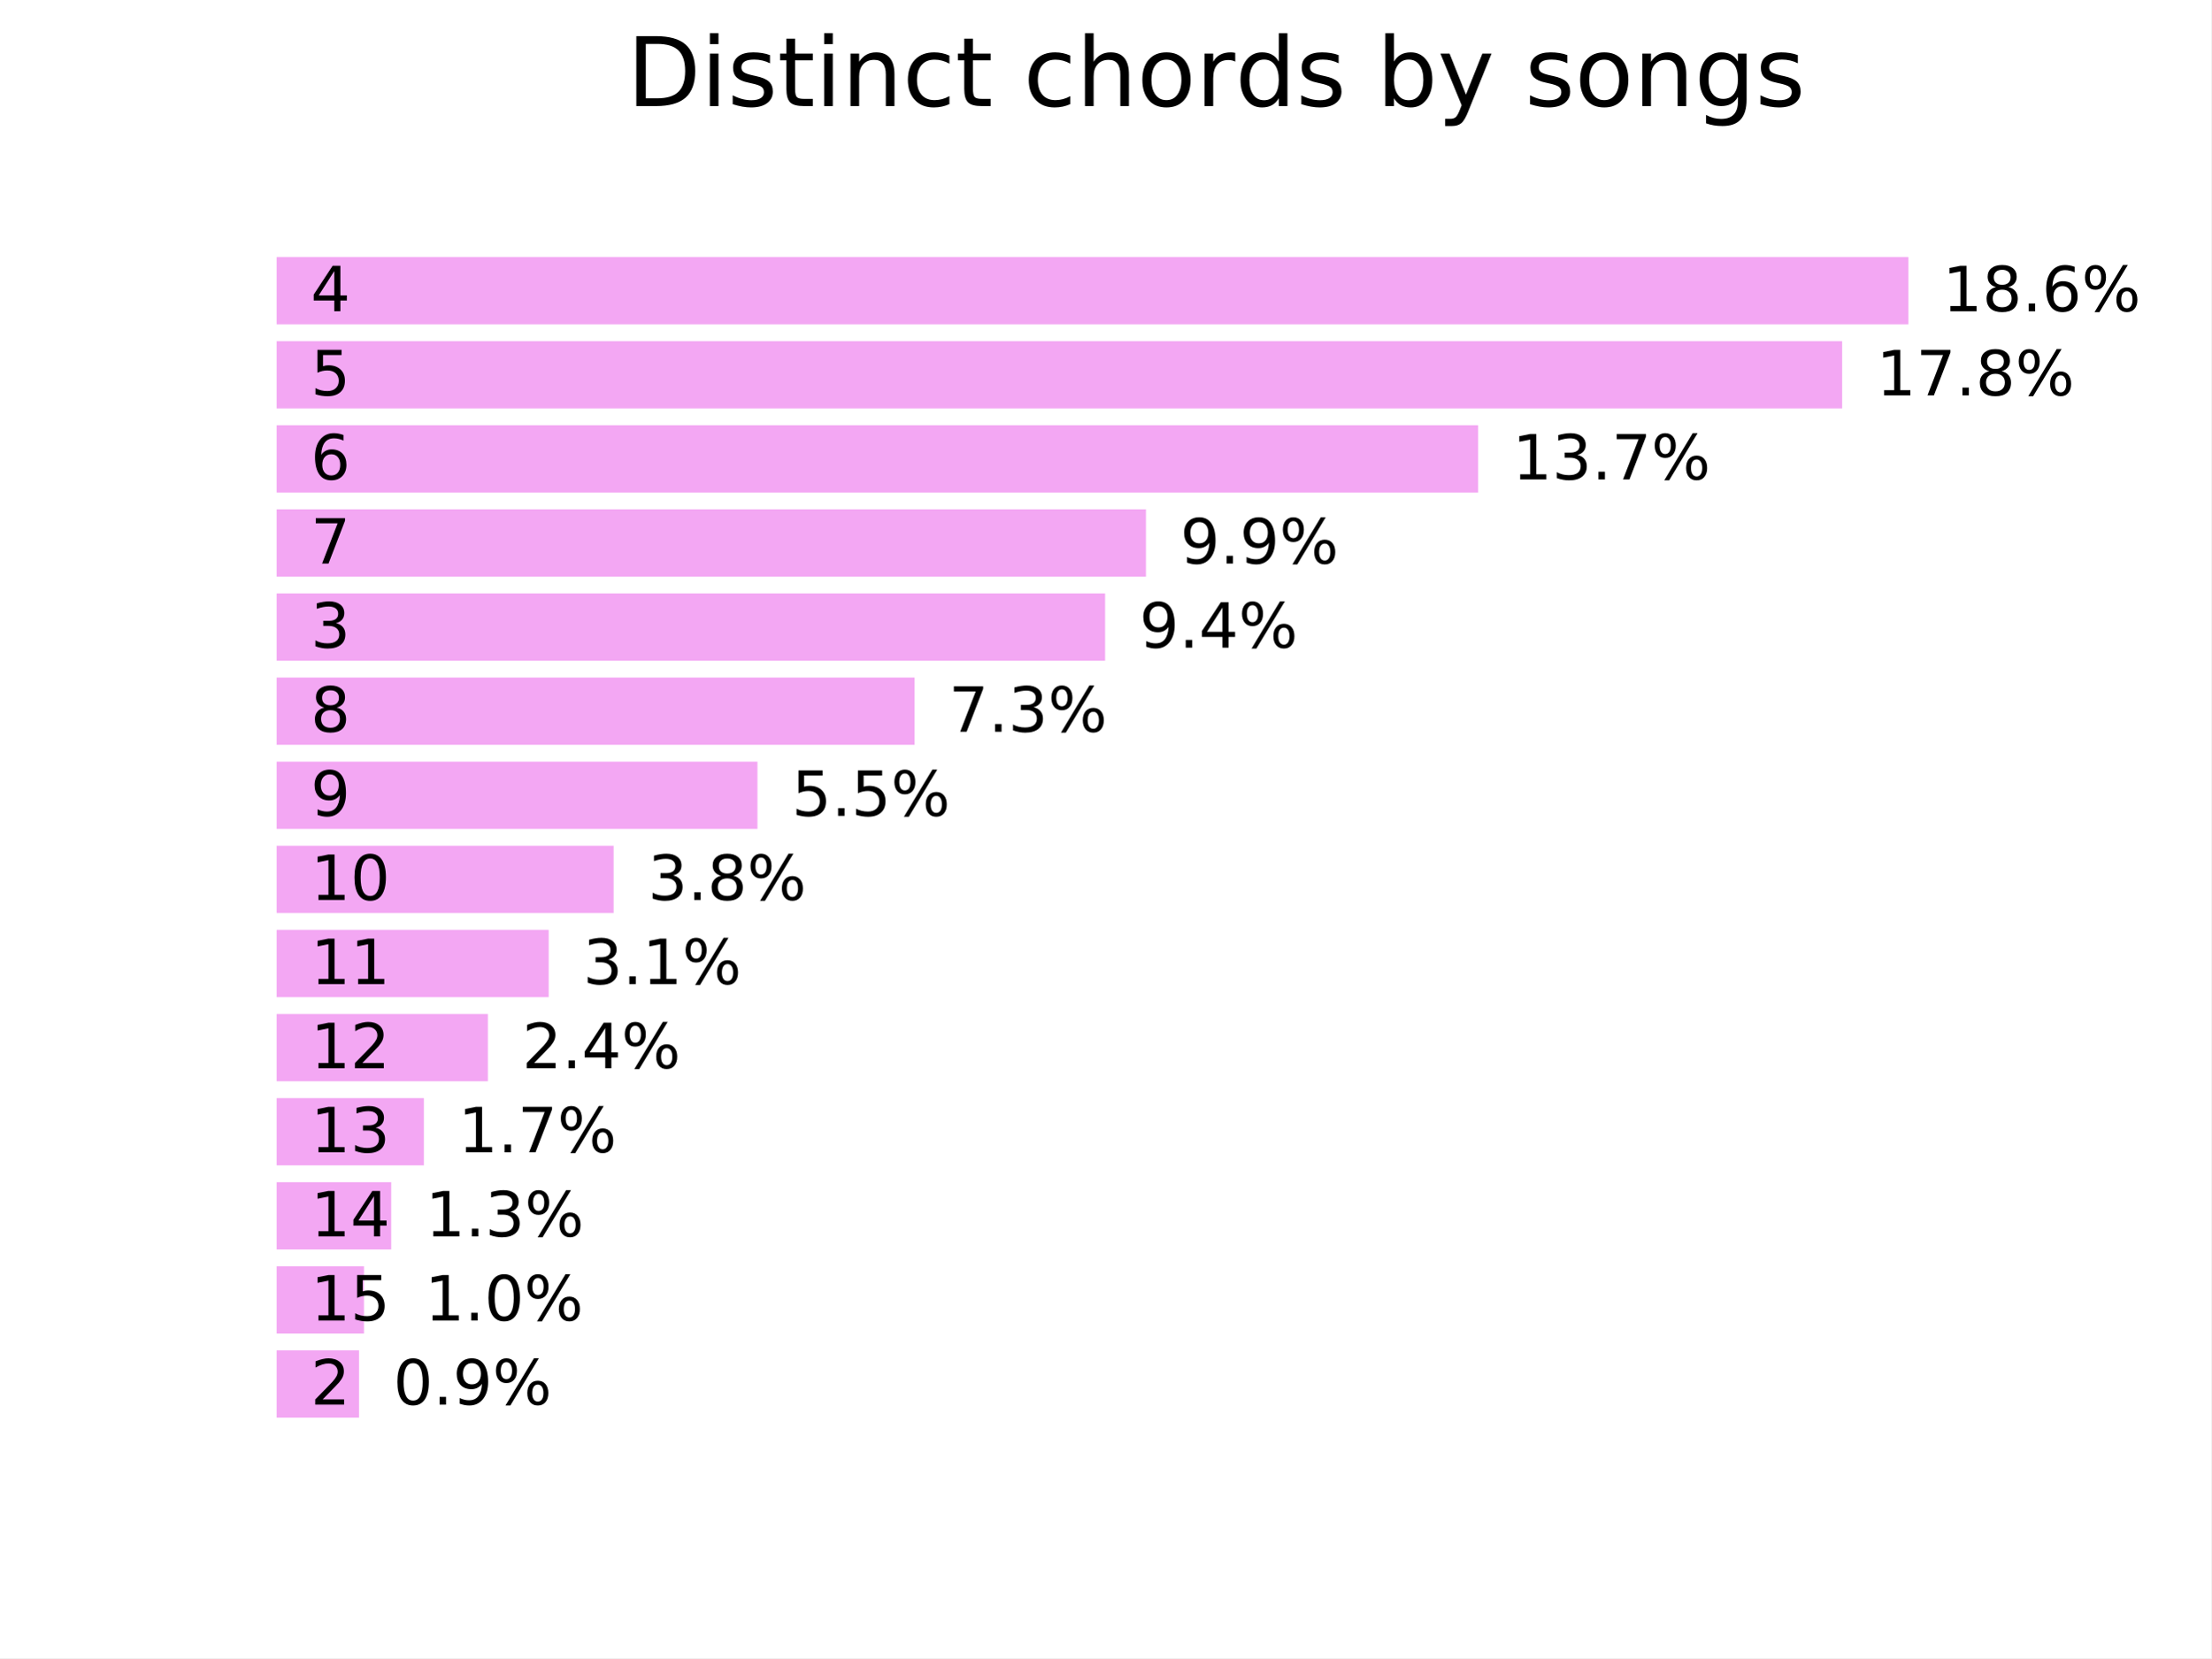
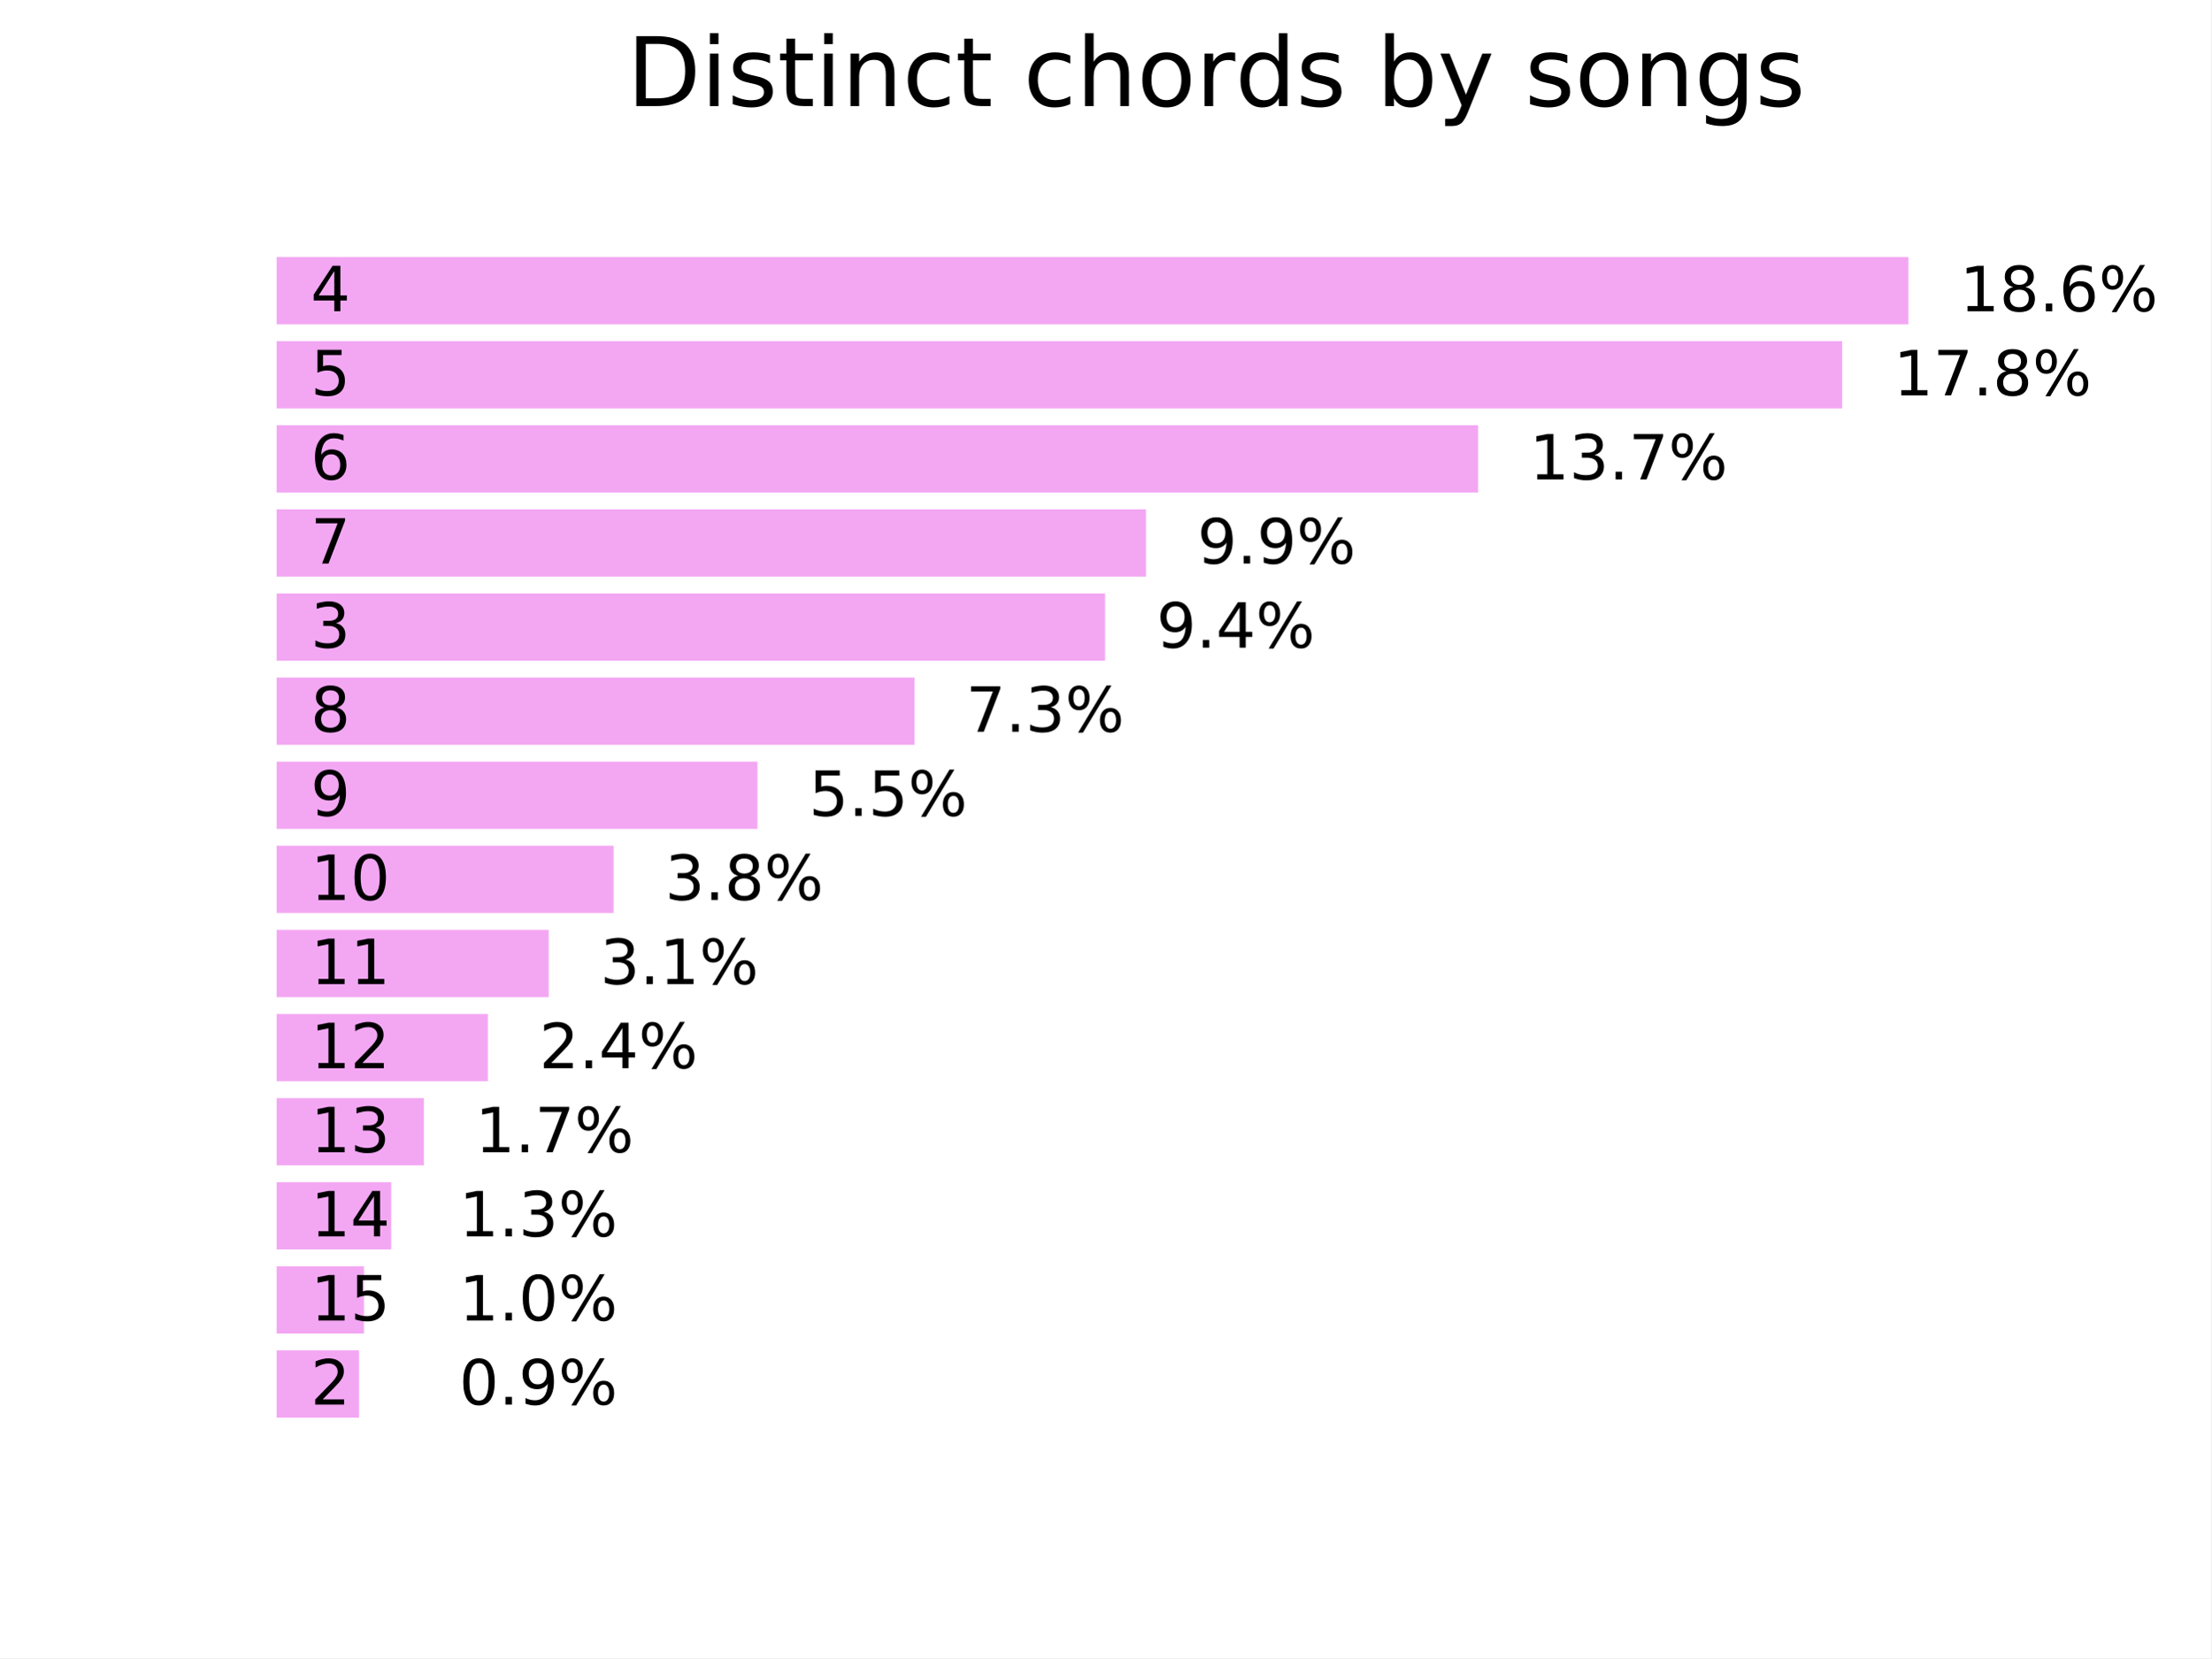
<svg xmlns="http://www.w3.org/2000/svg" xmlns:xlink="http://www.w3.org/1999/xlink" height="345.6pt" version="1.1" viewBox="0 0 460.8 345.6" width="460.8pt">
  <defs>
    <style type="text/css">
*{stroke-linecap:butt;stroke-linejoin:round;}
  </style>
  </defs>
  <g id="figure_1">
    <g id="patch_1">
      <path d="M 0 345.6  L 460.8 345.6  L 460.8 0  L 0 0  z " style="fill:#ffffff;" />
    </g>
    <g id="axes_1">
      <g id="patch_2">
-         <path clip-path="url(#pad72832b26)" d="M 57.6 53.568  L 397.714 53.568  L 397.714 67.592  L 57.6 67.592  z " style="fill:#ee82ee;opacity:0.7;" />
+         <path clip-path="url(#p2bda990abd)" d="M 57.6 53.568  L 397.714 53.568  L 397.714 67.592  L 57.6 67.592  z " style="fill:#ee82ee;opacity:0.7;" />
      </g>
      <g id="patch_3">
-         <path clip-path="url(#pad72832b26)" d="M 57.6 71.098  L 383.905 71.098  L 383.905 85.123  L 57.6 85.123  z " style="fill:#ee82ee;opacity:0.7;" />
+         <path clip-path="url(#p2bda990abd)" d="M 57.6 71.098  L 383.905 71.098  L 383.905 85.123  L 57.6 85.123  z " style="fill:#ee82ee;opacity:0.7;" />
      </g>
      <g id="patch_4">
-         <path clip-path="url(#pad72832b26)" d="M 57.6 88.629  L 308.051 88.629  L 308.051 102.653  L 57.6 102.653  z " style="fill:#ee82ee;opacity:0.7;" />
+         <path clip-path="url(#p2bda990abd)" d="M 57.6 88.629  L 308.051 88.629  L 308.051 102.653  L 57.6 102.653  z " style="fill:#ee82ee;opacity:0.7;" />
      </g>
      <g id="patch_5">
-         <path clip-path="url(#pad72832b26)" d="M 57.6 106.159  L 238.818 106.159  L 238.818 120.184  L 57.6 120.184  z " style="fill:#ee82ee;opacity:0.7;" />
+         <path clip-path="url(#p2bda990abd)" d="M 57.6 106.159  L 238.818 106.159  L 238.818 120.184  L 57.6 120.184  z " style="fill:#ee82ee;opacity:0.7;" />
      </g>
      <g id="patch_6">
-         <path clip-path="url(#pad72832b26)" d="M 57.6 123.69  L 230.305 123.69  L 230.305 137.714  L 57.6 137.714  z " style="fill:#ee82ee;opacity:0.7;" />
+         <path clip-path="url(#p2bda990abd)" d="M 57.6 123.69  L 230.305 123.69  L 230.305 137.714  L 57.6 137.714  z " style="fill:#ee82ee;opacity:0.7;" />
      </g>
      <g id="patch_7">
-         <path clip-path="url(#pad72832b26)" d="M 57.6 141.22  L 190.581 141.22  L 190.581 155.245  L 57.6 155.245  z " style="fill:#ee82ee;opacity:0.7;" />
+         <path clip-path="url(#p2bda990abd)" d="M 57.6 141.22  L 190.581 141.22  L 190.581 155.245  L 57.6 155.245  z " style="fill:#ee82ee;opacity:0.7;" />
      </g>
      <g id="patch_8">
-         <path clip-path="url(#pad72832b26)" d="M 57.6 158.751  L 157.856 158.751  L 157.856 172.775  L 57.6 172.775  z " style="fill:#ee82ee;opacity:0.7;" />
+         <path clip-path="url(#p2bda990abd)" d="M 57.6 158.751  L 157.856 158.751  L 157.856 172.775  L 57.6 172.775  z " style="fill:#ee82ee;opacity:0.7;" />
      </g>
      <g id="patch_9">
-         <path clip-path="url(#pad72832b26)" d="M 57.6 176.281  L 127.874 176.281  L 127.874 190.305  L 57.6 190.305  z " style="fill:#ee82ee;opacity:0.7;" />
+         <path clip-path="url(#p2bda990abd)" d="M 57.6 176.281  L 127.874 176.281  L 127.874 190.305  L 57.6 190.305  z " style="fill:#ee82ee;opacity:0.7;" />
      </g>
      <g id="patch_10">
-         <path clip-path="url(#pad72832b26)" d="M 57.6 193.811  L 114.349 193.811  L 114.349 207.836  L 57.6 207.836  z " style="fill:#ee82ee;opacity:0.7;" />
+         <path clip-path="url(#p2bda990abd)" d="M 57.6 193.811  L 114.349 193.811  L 114.349 207.836  L 57.6 207.836  z " style="fill:#ee82ee;opacity:0.7;" />
      </g>
      <g id="patch_11">
-         <path clip-path="url(#pad72832b26)" d="M 57.6 211.342  L 101.675 211.342  L 101.675 225.366  L 57.6 225.366  z " style="fill:#ee82ee;opacity:0.7;" />
+         <path clip-path="url(#p2bda990abd)" d="M 57.6 211.342  L 101.675 211.342  L 101.675 225.366  L 57.6 225.366  z " style="fill:#ee82ee;opacity:0.7;" />
      </g>
      <g id="patch_12">
-         <path clip-path="url(#pad72832b26)" d="M 57.6 228.872  L 88.339 228.872  L 88.339 242.897  L 57.6 242.897  z " style="fill:#ee82ee;opacity:0.7;" />
+         <path clip-path="url(#p2bda990abd)" d="M 57.6 228.872  L 88.339 228.872  L 88.339 242.897  L 57.6 242.897  z " style="fill:#ee82ee;opacity:0.7;" />
      </g>
      <g id="patch_13">
-         <path clip-path="url(#pad72832b26)" d="M 57.6 246.403  L 81.529 246.403  L 81.529 260.427  L 57.6 260.427  z " style="fill:#ee82ee;opacity:0.7;" />
+         <path clip-path="url(#p2bda990abd)" d="M 57.6 246.403  L 81.529 246.403  L 81.529 260.427  L 57.6 260.427  z " style="fill:#ee82ee;opacity:0.7;" />
      </g>
      <g id="patch_14">
-         <path clip-path="url(#pad72832b26)" d="M 57.6 263.933  L 75.854 263.933  L 75.854 277.958  L 57.6 277.958  z " style="fill:#ee82ee;opacity:0.7;" />
+         <path clip-path="url(#p2bda990abd)" d="M 57.6 263.933  L 75.854 263.933  L 75.854 277.958  L 57.6 277.958  z " style="fill:#ee82ee;opacity:0.7;" />
      </g>
      <g id="patch_15">
-         <path clip-path="url(#pad72832b26)" d="M 57.6 281.464  L 74.814 281.464  L 74.814 295.488  L 57.6 295.488  z " style="fill:#ee82ee;opacity:0.7;" />
+         <path clip-path="url(#p2bda990abd)" d="M 57.6 281.464  L 74.814 281.464  L 74.814 295.488  L 57.6 295.488  z " style="fill:#ee82ee;opacity:0.7;" />
      </g>
      <g id="text_1">
        <defs>
          <path d="M 37.797 64.312  L 12.891 25.391  L 37.797 25.391  z M 35.203 72.906  L 47.609 72.906  L 47.609 25.391  L 58.016 25.391  L 58.016 17.188  L 47.609 17.188  L 47.609 0  L 37.797 0  L 37.797 17.188  L 4.891 17.188  L 4.891 26.703  z " id="DejaVuSans-52" />
        </defs>
        <g transform="translate(64.7424 64.86858)scale(0.13 -0.13)">
          <use xlink:href="#DejaVuSans-52" />
        </g>
      </g>
      <g id="text_2">
        <defs>
+           <path d="M 10.797 72.906  L 49.516 72.906  L 49.516 64.594  L 19.828 64.594  L 19.828 46.734  Q 21.969 47.469 24.109 47.828  Q 26.266 48.188 28.422 48.188  Q 40.625 48.188 47.75 41.5  Q 54.891 34.812 54.891 23.391  Q 54.891 11.625 47.562 5.094  Q 40.234 -1.422 26.906 -1.422  Q 22.312 -1.422 17.547 -0.641  Q 12.797 0.141 7.719 1.703  L 7.719 11.625  Q 12.109 9.234 16.797 8.062  Q 21.484 6.891 26.703 6.891  Q 35.156 6.891 40.078 11.328  Q 45.016 15.766 45.016 23.391  Q 45.016 31 40.078 35.438  Q 35.156 39.891 26.703 39.891  Q 22.75 39.891 18.812 39.016  Q 14.891 38.141 10.797 36.281  z " id="DejaVuSans-53" />
+         </defs>
+         <g transform="translate(64.7424 82.39901)scale(0.13 -0.13)">
+           <use xlink:href="#DejaVuSans-53" />
+         </g>
+       </g>
+       <g id="text_3">
+         <defs>
+           <path d="M 33.016 40.375  Q 26.375 40.375 22.484 35.828  Q 18.609 31.297 18.609 23.391  Q 18.609 15.531 22.484 10.953  Q 26.375 6.391 33.016 6.391  Q 39.656 6.391 43.531 10.953  Q 47.406 15.531 47.406 23.391  Q 47.406 31.297 43.531 35.828  Q 39.656 40.375 33.016 40.375  z M 52.594 71.297  L 52.594 62.312  Q 48.875 64.062 45.094 64.984  Q 41.312 65.922 37.594 65.922  Q 27.828 65.922 22.672 59.328  Q 17.531 52.734 16.797 39.406  Q 19.672 43.656 24.016 45.922  Q 28.375 48.188 33.594 48.188  Q 44.578 48.188 50.953 41.516  Q 57.328 34.859 57.328 23.391  Q 57.328 12.156 50.688 5.359  Q 44.047 -1.422 33.016 -1.422  Q 20.359 -1.422 13.672 8.266  Q 6.984 17.969 6.984 36.375  Q 6.984 53.656 15.188 63.938  Q 23.391 74.219 37.203 74.219  Q 40.922 74.219 44.703 73.484  Q 48.484 72.75 52.594 71.297  z " id="DejaVuSans-54" />
+         </defs>
+         <g transform="translate(64.7424 99.92945)scale(0.13 -0.13)">
+           <use xlink:href="#DejaVuSans-54" />
+         </g>
+       </g>
+       <g id="text_4">
+         <defs>
+           <path d="M 8.203 72.906  L 55.078 72.906  L 55.078 68.703  L 28.609 0  L 18.312 0  L 43.219 64.594  L 8.203 64.594  z " id="DejaVuSans-55" />
+         </defs>
+         <g transform="translate(64.7424 117.4599)scale(0.13 -0.13)">
+           <use xlink:href="#DejaVuSans-55" />
+         </g>
+       </g>
+       <g id="text_5">
+         <defs>
+           <path d="M 40.578 39.312  Q 47.656 37.797 51.625 33  Q 55.609 28.219 55.609 21.188  Q 55.609 10.406 48.188 4.484  Q 40.766 -1.422 27.094 -1.422  Q 22.516 -1.422 17.656 -0.516  Q 12.797 0.391 7.625 2.203  L 7.625 11.719  Q 11.719 9.328 16.594 8.109  Q 21.484 6.891 26.812 6.891  Q 36.078 6.891 40.938 10.547  Q 45.797 14.203 45.797 21.188  Q 45.797 27.641 41.281 31.266  Q 36.766 34.906 28.719 34.906  L 20.219 34.906  L 20.219 43.016  L 29.109 43.016  Q 36.375 43.016 40.234 45.922  Q 44.094 48.828 44.094 54.297  Q 44.094 59.906 40.109 62.906  Q 36.141 65.922 28.719 65.922  Q 24.656 65.922 20.016 65.031  Q 15.375 64.156 9.812 62.312  L 9.812 71.094  Q 15.438 72.656 20.344 73.438  Q 25.25 74.219 29.594 74.219  Q 40.828 74.219 47.359 69.109  Q 53.906 64.016 53.906 55.328  Q 53.906 49.266 50.438 45.094  Q 46.969 40.922 40.578 39.312  z " id="DejaVuSans-51" />
+         </defs>
+         <g transform="translate(64.7424 134.9903)scale(0.13 -0.13)">
+           <use xlink:href="#DejaVuSans-51" />
+         </g>
+       </g>
+       <g id="text_6">
+         <defs>
+           <path d="M 31.781 34.625  Q 24.75 34.625 20.719 30.859  Q 16.703 27.094 16.703 20.516  Q 16.703 13.922 20.719 10.156  Q 24.75 6.391 31.781 6.391  Q 38.812 6.391 42.859 10.172  Q 46.922 13.969 46.922 20.516  Q 46.922 27.094 42.891 30.859  Q 38.875 34.625 31.781 34.625  z M 21.922 38.812  Q 15.578 40.375 12.031 44.719  Q 8.5 49.078 8.5 55.328  Q 8.5 64.062 14.719 69.141  Q 20.953 74.219 31.781 74.219  Q 42.672 74.219 48.875 69.141  Q 55.078 64.062 55.078 55.328  Q 55.078 49.078 51.531 44.719  Q 48 40.375 41.703 38.812  Q 48.828 37.156 52.797 32.312  Q 56.781 27.484 56.781 20.516  Q 56.781 9.906 50.312 4.234  Q 43.844 -1.422 31.781 -1.422  Q 19.734 -1.422 13.25 4.234  Q 6.781 9.906 6.781 20.516  Q 6.781 27.484 10.781 32.312  Q 14.797 37.156 21.922 38.812  z M 18.312 54.391  Q 18.312 48.734 21.844 45.562  Q 25.391 42.391 31.781 42.391  Q 38.141 42.391 41.719 45.562  Q 45.312 48.734 45.312 54.391  Q 45.312 60.062 41.719 63.234  Q 38.141 66.406 31.781 66.406  Q 25.391 66.406 21.844 63.234  Q 18.312 60.062 18.312 54.391  z " id="DejaVuSans-56" />
+         </defs>
+         <g transform="translate(64.7424 152.5208)scale(0.13 -0.13)">
+           <use xlink:href="#DejaVuSans-56" />
+         </g>
+       </g>
+       <g id="text_7">
+         <defs>
+           <path d="M 10.984 1.516  L 10.984 10.5  Q 14.703 8.734 18.5 7.812  Q 22.312 6.891 25.984 6.891  Q 35.75 6.891 40.891 13.453  Q 46.047 20.016 46.781 33.406  Q 43.953 29.203 39.594 26.953  Q 35.25 24.703 29.984 24.703  Q 19.047 24.703 12.672 31.312  Q 6.297 37.938 6.297 49.422  Q 6.297 60.641 12.938 67.422  Q 19.578 74.219 30.609 74.219  Q 43.266 74.219 49.922 64.516  Q 56.594 54.828 56.594 36.375  Q 56.594 19.141 48.406 8.859  Q 40.234 -1.422 26.422 -1.422  Q 22.703 -1.422 18.891 -0.688  Q 15.094 0.047 10.984 1.516  z M 30.609 32.422  Q 37.25 32.422 41.125 36.953  Q 45.016 41.5 45.016 49.422  Q 45.016 57.281 41.125 61.844  Q 37.25 66.406 30.609 66.406  Q 23.969 66.406 20.094 61.844  Q 16.219 57.281 16.219 49.422  Q 16.219 41.5 20.094 36.953  Q 23.969 32.422 30.609 32.422  z " id="DejaVuSans-57" />
+         </defs>
+         <g transform="translate(64.7424 170.0512)scale(0.13 -0.13)">
+           <use xlink:href="#DejaVuSans-57" />
+         </g>
+       </g>
+       <g id="text_8">
+         <defs>
          <path d="M 12.406 8.297  L 28.516 8.297  L 28.516 63.922  L 10.984 60.406  L 10.984 69.391  L 28.422 72.906  L 38.281 72.906  L 38.281 8.297  L 54.391 8.297  L 54.391 0  L 12.406 0  z " id="DejaVuSans-49" />
-           <path d="M 31.781 34.625  Q 24.75 34.625 20.719 30.859  Q 16.703 27.094 16.703 20.516  Q 16.703 13.922 20.719 10.156  Q 24.75 6.391 31.781 6.391  Q 38.812 6.391 42.859 10.172  Q 46.922 13.969 46.922 20.516  Q 46.922 27.094 42.891 30.859  Q 38.875 34.625 31.781 34.625  z M 21.922 38.812  Q 15.578 40.375 12.031 44.719  Q 8.5 49.078 8.5 55.328  Q 8.5 64.062 14.719 69.141  Q 20.953 74.219 31.781 74.219  Q 42.672 74.219 48.875 69.141  Q 55.078 64.062 55.078 55.328  Q 55.078 49.078 51.531 44.719  Q 48 40.375 41.703 38.812  Q 48.828 37.156 52.797 32.312  Q 56.781 27.484 56.781 20.516  Q 56.781 9.906 50.312 4.234  Q 43.844 -1.422 31.781 -1.422  Q 19.734 -1.422 13.25 4.234  Q 6.781 9.906 6.781 20.516  Q 6.781 27.484 10.781 32.312  Q 14.797 37.156 21.922 38.812  z M 18.312 54.391  Q 18.312 48.734 21.844 45.562  Q 25.391 42.391 31.781 42.391  Q 38.141 42.391 41.719 45.562  Q 45.312 48.734 45.312 54.391  Q 45.312 60.062 41.719 63.234  Q 38.141 66.406 31.781 66.406  Q 25.391 66.406 21.844 63.234  Q 18.312 60.062 18.312 54.391  z " id="DejaVuSans-56" />
+           <path d="M 31.781 66.406  Q 24.172 66.406 20.328 58.906  Q 16.5 51.422 16.5 36.375  Q 16.5 21.391 20.328 13.891  Q 24.172 6.391 31.781 6.391  Q 39.453 6.391 43.281 13.891  Q 47.125 21.391 47.125 36.375  Q 47.125 51.422 43.281 58.906  Q 39.453 66.406 31.781 66.406  z M 31.781 74.219  Q 44.047 74.219 50.516 64.516  Q 56.984 54.828 56.984 36.375  Q 56.984 17.969 50.516 8.266  Q 44.047 -1.422 31.781 -1.422  Q 19.531 -1.422 13.062 8.266  Q 6.594 17.969 6.594 36.375  Q 6.594 54.828 13.062 64.516  Q 19.531 74.219 31.781 74.219  z " id="DejaVuSans-48" />
+         </defs>
+         <g transform="translate(64.7424 187.5816)scale(0.13 -0.13)">
+           <use xlink:href="#DejaVuSans-49" />
+           <use x="63.623" xlink:href="#DejaVuSans-48" />
+         </g>
+       </g>
+       <g id="text_9">
+         <g transform="translate(64.7424 205.1121)scale(0.13 -0.13)">
+           <use xlink:href="#DejaVuSans-49" />
+           <use x="63.623" xlink:href="#DejaVuSans-49" />
+         </g>
+       </g>
+       <g id="text_10">
+         <defs>
+           <path d="M 19.188 8.297  L 53.609 8.297  L 53.609 0  L 7.328 0  L 7.328 8.297  Q 12.938 14.109 22.625 23.891  Q 32.328 33.688 34.812 36.531  Q 39.547 41.844 41.422 45.531  Q 43.312 49.219 43.312 52.781  Q 43.312 58.594 39.234 62.25  Q 35.156 65.922 28.609 65.922  Q 23.969 65.922 18.812 64.312  Q 13.672 62.703 7.812 59.422  L 7.812 69.391  Q 13.766 71.781 18.938 73  Q 24.125 74.219 28.422 74.219  Q 39.75 74.219 46.484 68.547  Q 53.219 62.891 53.219 53.422  Q 53.219 48.922 51.531 44.891  Q 49.859 40.875 45.406 35.406  Q 44.188 33.984 37.641 27.219  Q 31.109 20.453 19.188 8.297  z " id="DejaVuSans-50" />
+         </defs>
+         <g transform="translate(64.7424 222.6425)scale(0.13 -0.13)">
+           <use xlink:href="#DejaVuSans-49" />
+           <use x="63.623" xlink:href="#DejaVuSans-50" />
+         </g>
+       </g>
+       <g id="text_11">
+         <g transform="translate(64.7424 240.1729)scale(0.13 -0.13)">
+           <use xlink:href="#DejaVuSans-49" />
+           <use x="63.623" xlink:href="#DejaVuSans-51" />
+         </g>
+       </g>
+       <g id="text_12">
+         <g transform="translate(64.7424 257.7034)scale(0.13 -0.13)">
+           <use xlink:href="#DejaVuSans-49" />
+           <use x="63.623" xlink:href="#DejaVuSans-52" />
+         </g>
+       </g>
+       <g id="text_13">
+         <g transform="translate(64.7424 275.2338)scale(0.13 -0.13)">
+           <use xlink:href="#DejaVuSans-49" />
+           <use x="63.623" xlink:href="#DejaVuSans-53" />
+         </g>
+       </g>
+       <g id="text_14">
+         <g transform="translate(64.7424 292.7642)scale(0.13 -0.13)">
+           <use xlink:href="#DejaVuSans-50" />
+         </g>
+       </g>
+       <g id="text_15">
+         <defs>
          <path d="M 10.688 12.406  L 21 12.406  L 21 0  L 10.688 0  z " id="DejaVuSans-46" />
-           <path d="M 33.016 40.375  Q 26.375 40.375 22.484 35.828  Q 18.609 31.297 18.609 23.391  Q 18.609 15.531 22.484 10.953  Q 26.375 6.391 33.016 6.391  Q 39.656 6.391 43.531 10.953  Q 47.406 15.531 47.406 23.391  Q 47.406 31.297 43.531 35.828  Q 39.656 40.375 33.016 40.375  z M 52.594 71.297  L 52.594 62.312  Q 48.875 64.062 45.094 64.984  Q 41.312 65.922 37.594 65.922  Q 27.828 65.922 22.672 59.328  Q 17.531 52.734 16.797 39.406  Q 19.672 43.656 24.016 45.922  Q 28.375 48.188 33.594 48.188  Q 44.578 48.188 50.953 41.516  Q 57.328 34.859 57.328 23.391  Q 57.328 12.156 50.688 5.359  Q 44.047 -1.422 33.016 -1.422  Q 20.359 -1.422 13.672 8.266  Q 6.984 17.969 6.984 36.375  Q 6.984 53.656 15.188 63.938  Q 23.391 74.219 37.203 74.219  Q 40.922 74.219 44.703 73.484  Q 48.484 72.75 52.594 71.297  z " id="DejaVuSans-54" />
          <path d="M 72.703 32.078  Q 68.453 32.078 66.031 28.469  Q 63.625 24.859 63.625 18.406  Q 63.625 12.062 66.031 8.422  Q 68.453 4.781 72.703 4.781  Q 76.859 4.781 79.266 8.422  Q 81.688 12.062 81.688 18.406  Q 81.688 24.812 79.266 28.438  Q 76.859 32.078 72.703 32.078  z M 72.703 38.281  Q 80.422 38.281 84.953 32.906  Q 89.5 27.547 89.5 18.406  Q 89.5 9.281 84.938 3.922  Q 80.375 -1.422 72.703 -1.422  Q 64.891 -1.422 60.344 3.922  Q 55.812 9.281 55.812 18.406  Q 55.812 27.594 60.375 32.938  Q 64.938 38.281 72.703 38.281  z M 22.312 68.016  Q 18.109 68.016 15.688 64.375  Q 13.281 60.75 13.281 54.391  Q 13.281 47.953 15.672 44.328  Q 18.062 40.719 22.312 40.719  Q 26.562 40.719 28.969 44.328  Q 31.391 47.953 31.391 54.391  Q 31.391 60.688 28.953 64.344  Q 26.516 68.016 22.312 68.016  z M 66.406 74.219  L 74.219 74.219  L 28.609 -1.422  L 20.797 -1.422  z M 22.312 74.219  Q 30.031 74.219 34.609 68.875  Q 39.203 63.531 39.203 54.391  Q 39.203 45.172 34.641 39.844  Q 30.078 34.516 22.312 34.516  Q 14.547 34.516 10.031 39.859  Q 5.516 45.219 5.516 54.391  Q 5.516 63.484 10.047 68.844  Q 14.594 74.219 22.312 74.219  z " id="DejaVuSans-37" />
        </defs>
-         <g transform="translate(404.8567 64.86858)scale(0.13 -0.13)">
+         <g transform="translate(408.4279 64.86858)scale(0.13 -0.13)">
          <use xlink:href="#DejaVuSans-49" />
          <use x="63.623" xlink:href="#DejaVuSans-56" />
          <use x="127.246" xlink:href="#DejaVuSans-46" />
          <use x="159.033" xlink:href="#DejaVuSans-54" />
          <use x="222.656" xlink:href="#DejaVuSans-37" />
        </g>
      </g>
-       <g id="text_3">
-         <defs>
-           <path d="M 10.797 72.906  L 49.516 72.906  L 49.516 64.594  L 19.828 64.594  L 19.828 46.734  Q 21.969 47.469 24.109 47.828  Q 26.266 48.188 28.422 48.188  Q 40.625 48.188 47.75 41.5  Q 54.891 34.812 54.891 23.391  Q 54.891 11.625 47.562 5.094  Q 40.234 -1.422 26.906 -1.422  Q 22.312 -1.422 17.547 -0.641  Q 12.797 0.141 7.719 1.703  L 7.719 11.625  Q 12.109 9.234 16.797 8.062  Q 21.484 6.891 26.703 6.891  Q 35.156 6.891 40.078 11.328  Q 45.016 15.766 45.016 23.391  Q 45.016 31 40.078 35.438  Q 35.156 39.891 26.703 39.891  Q 22.75 39.891 18.812 39.016  Q 14.891 38.141 10.797 36.281  z " id="DejaVuSans-53" />
-         </defs>
-         <g transform="translate(64.7424 82.39901)scale(0.13 -0.13)">
-           <use xlink:href="#DejaVuSans-53" />
-         </g>
-       </g>
-       <g id="text_4">
-         <defs>
-           <path d="M 8.203 72.906  L 55.078 72.906  L 55.078 68.703  L 28.609 0  L 18.312 0  L 43.219 64.594  L 8.203 64.594  z " id="DejaVuSans-55" />
-         </defs>
-         <g transform="translate(391.0478 82.39901)scale(0.13 -0.13)">
+       <g id="text_16">
+         <g transform="translate(394.619 82.39901)scale(0.13 -0.13)">
          <use xlink:href="#DejaVuSans-49" />
          <use x="63.623" xlink:href="#DejaVuSans-55" />
          <use x="127.246" xlink:href="#DejaVuSans-46" />
          <use x="159.033" xlink:href="#DejaVuSans-56" />
          <use x="222.656" xlink:href="#DejaVuSans-37" />
        </g>
      </g>
-       <g id="text_5">
-         <g transform="translate(64.7424 99.92945)scale(0.13 -0.13)">
-           <use xlink:href="#DejaVuSans-54" />
-         </g>
-       </g>
-       <g id="text_6">
-         <defs>
-           <path d="M 40.578 39.312  Q 47.656 37.797 51.625 33  Q 55.609 28.219 55.609 21.188  Q 55.609 10.406 48.188 4.484  Q 40.766 -1.422 27.094 -1.422  Q 22.516 -1.422 17.656 -0.516  Q 12.797 0.391 7.625 2.203  L 7.625 11.719  Q 11.719 9.328 16.594 8.109  Q 21.484 6.891 26.812 6.891  Q 36.078 6.891 40.938 10.547  Q 45.797 14.203 45.797 21.188  Q 45.797 27.641 41.281 31.266  Q 36.766 34.906 28.719 34.906  L 20.219 34.906  L 20.219 43.016  L 29.109 43.016  Q 36.375 43.016 40.234 45.922  Q 44.094 48.828 44.094 54.297  Q 44.094 59.906 40.109 62.906  Q 36.141 65.922 28.719 65.922  Q 24.656 65.922 20.016 65.031  Q 15.375 64.156 9.812 62.312  L 9.812 71.094  Q 15.438 72.656 20.344 73.438  Q 25.25 74.219 29.594 74.219  Q 40.828 74.219 47.359 69.109  Q 53.906 64.016 53.906 55.328  Q 53.906 49.266 50.438 45.094  Q 46.969 40.922 40.578 39.312  z " id="DejaVuSans-51" />
-         </defs>
-         <g transform="translate(315.1936 99.92945)scale(0.13 -0.13)">
+       <g id="text_17">
+         <g transform="translate(318.7648 99.92945)scale(0.13 -0.13)">
          <use xlink:href="#DejaVuSans-49" />
          <use x="63.623" xlink:href="#DejaVuSans-51" />
          <use x="127.246" xlink:href="#DejaVuSans-46" />
          <use x="159.033" xlink:href="#DejaVuSans-55" />
          <use x="222.656" xlink:href="#DejaVuSans-37" />
        </g>
      </g>
-       <g id="text_7">
-         <g transform="translate(64.7424 117.4599)scale(0.13 -0.13)">
+       <g id="text_18">
+         <g transform="translate(249.5313 117.4599)scale(0.13 -0.13)">
+           <use xlink:href="#DejaVuSans-57" />
+           <use x="63.623" xlink:href="#DejaVuSans-46" />
+           <use x="95.41" xlink:href="#DejaVuSans-57" />
+           <use x="159.033" xlink:href="#DejaVuSans-37" />
+         </g>
+       </g>
+       <g id="text_19">
+         <g transform="translate(241.019 134.9903)scale(0.13 -0.13)">
+           <use xlink:href="#DejaVuSans-57" />
+           <use x="63.623" xlink:href="#DejaVuSans-46" />
+           <use x="95.41" xlink:href="#DejaVuSans-52" />
+           <use x="159.033" xlink:href="#DejaVuSans-37" />
+         </g>
+       </g>
+       <g id="text_20">
+         <g transform="translate(201.2949 152.5208)scale(0.13 -0.13)">
          <use xlink:href="#DejaVuSans-55" />
-         </g>
-       </g>
-       <g id="text_8">
-         <defs>
-           <path d="M 10.984 1.516  L 10.984 10.5  Q 14.703 8.734 18.5 7.812  Q 22.312 6.891 25.984 6.891  Q 35.75 6.891 40.891 13.453  Q 46.047 20.016 46.781 33.406  Q 43.953 29.203 39.594 26.953  Q 35.25 24.703 29.984 24.703  Q 19.047 24.703 12.672 31.312  Q 6.297 37.938 6.297 49.422  Q 6.297 60.641 12.938 67.422  Q 19.578 74.219 30.609 74.219  Q 43.266 74.219 49.922 64.516  Q 56.594 54.828 56.594 36.375  Q 56.594 19.141 48.406 8.859  Q 40.234 -1.422 26.422 -1.422  Q 22.703 -1.422 18.891 -0.688  Q 15.094 0.047 10.984 1.516  z M 30.609 32.422  Q 37.25 32.422 41.125 36.953  Q 45.016 41.5 45.016 49.422  Q 45.016 57.281 41.125 61.844  Q 37.25 66.406 30.609 66.406  Q 23.969 66.406 20.094 61.844  Q 16.219 57.281 16.219 49.422  Q 16.219 41.5 20.094 36.953  Q 23.969 32.422 30.609 32.422  z " id="DejaVuSans-57" />
-         </defs>
-         <g transform="translate(245.9601 117.4599)scale(0.13 -0.13)">
-           <use xlink:href="#DejaVuSans-57" />
-           <use x="63.623" xlink:href="#DejaVuSans-46" />
-           <use x="95.41" xlink:href="#DejaVuSans-57" />
-           <use x="159.033" xlink:href="#DejaVuSans-37" />
-         </g>
-       </g>
-       <g id="text_9">
-         <g transform="translate(64.7424 134.9903)scale(0.13 -0.13)">
+           <use x="63.623" xlink:href="#DejaVuSans-46" />
+           <use x="95.41" xlink:href="#DejaVuSans-51" />
+           <use x="159.033" xlink:href="#DejaVuSans-37" />
+         </g>
+       </g>
+       <g id="text_21">
+         <g transform="translate(168.5698 170.0512)scale(0.13 -0.13)">
+           <use xlink:href="#DejaVuSans-53" />
+           <use x="63.623" xlink:href="#DejaVuSans-46" />
+           <use x="95.41" xlink:href="#DejaVuSans-53" />
+           <use x="159.033" xlink:href="#DejaVuSans-37" />
+         </g>
+       </g>
+       <g id="text_22">
+         <g transform="translate(138.5875 187.5816)scale(0.13 -0.13)">
          <use xlink:href="#DejaVuSans-51" />
-         </g>
-       </g>
-       <g id="text_10">
-         <g transform="translate(237.4478 134.9903)scale(0.13 -0.13)">
-           <use xlink:href="#DejaVuSans-57" />
+           <use x="63.623" xlink:href="#DejaVuSans-46" />
+           <use x="95.41" xlink:href="#DejaVuSans-56" />
+           <use x="159.033" xlink:href="#DejaVuSans-37" />
+         </g>
+       </g>
+       <g id="text_23">
+         <g transform="translate(125.0624 205.1121)scale(0.13 -0.13)">
+           <use xlink:href="#DejaVuSans-51" />
+           <use x="63.623" xlink:href="#DejaVuSans-46" />
+           <use x="95.41" xlink:href="#DejaVuSans-49" />
+           <use x="159.033" xlink:href="#DejaVuSans-37" />
+         </g>
+       </g>
+       <g id="text_24">
+         <g transform="translate(112.3885 222.6425)scale(0.13 -0.13)">
+           <use xlink:href="#DejaVuSans-50" />
          <use x="63.623" xlink:href="#DejaVuSans-46" />
          <use x="95.41" xlink:href="#DejaVuSans-52" />
          <use x="159.033" xlink:href="#DejaVuSans-37" />
        </g>
      </g>
-       <g id="text_11">
-         <g transform="translate(64.7424 152.5208)scale(0.13 -0.13)">
-           <use xlink:href="#DejaVuSans-56" />
-         </g>
-       </g>
-       <g id="text_12">
-         <g transform="translate(197.7237 152.5208)scale(0.13 -0.13)">
-           <use xlink:href="#DejaVuSans-55" />
+       <g id="text_25">
+         <g transform="translate(99.05252 240.1729)scale(0.13 -0.13)">
+           <use xlink:href="#DejaVuSans-49" />
+           <use x="63.623" xlink:href="#DejaVuSans-46" />
+           <use x="95.41" xlink:href="#DejaVuSans-55" />
+           <use x="159.033" xlink:href="#DejaVuSans-37" />
+         </g>
+       </g>
+       <g id="text_26">
+         <g transform="translate(95.6772 257.7034)scale(0.13 -0.13)">
+           <use xlink:href="#DejaVuSans-49" />
          <use x="63.623" xlink:href="#DejaVuSans-46" />
          <use x="95.41" xlink:href="#DejaVuSans-51" />
          <use x="159.033" xlink:href="#DejaVuSans-37" />
        </g>
      </g>
-       <g id="text_13">
-         <g transform="translate(64.7424 170.0512)scale(0.13 -0.13)">
-           <use xlink:href="#DejaVuSans-57" />
-         </g>
-       </g>
-       <g id="text_14">
-         <g transform="translate(164.9986 170.0512)scale(0.13 -0.13)">
-           <use xlink:href="#DejaVuSans-53" />
-           <use x="63.623" xlink:href="#DejaVuSans-46" />
-           <use x="95.41" xlink:href="#DejaVuSans-53" />
-           <use x="159.033" xlink:href="#DejaVuSans-37" />
-         </g>
-       </g>
-       <g id="text_15">
-         <defs>
-           <path d="M 31.781 66.406  Q 24.172 66.406 20.328 58.906  Q 16.5 51.422 16.5 36.375  Q 16.5 21.391 20.328 13.891  Q 24.172 6.391 31.781 6.391  Q 39.453 6.391 43.281 13.891  Q 47.125 21.391 47.125 36.375  Q 47.125 51.422 43.281 58.906  Q 39.453 66.406 31.781 66.406  z M 31.781 74.219  Q 44.047 74.219 50.516 64.516  Q 56.984 54.828 56.984 36.375  Q 56.984 17.969 50.516 8.266  Q 44.047 -1.422 31.781 -1.422  Q 19.531 -1.422 13.062 8.266  Q 6.594 17.969 6.594 36.375  Q 6.594 54.828 13.062 64.516  Q 19.531 74.219 31.781 74.219  z " id="DejaVuSans-48" />
-         </defs>
-         <g transform="translate(64.7424 187.5816)scale(0.13 -0.13)">
-           <use xlink:href="#DejaVuSans-49" />
-           <use x="63.623" xlink:href="#DejaVuSans-48" />
-         </g>
-       </g>
-       <g id="text_16">
-         <g transform="translate(135.0163 187.5816)scale(0.13 -0.13)">
-           <use xlink:href="#DejaVuSans-51" />
-           <use x="63.623" xlink:href="#DejaVuSans-46" />
-           <use x="95.41" xlink:href="#DejaVuSans-56" />
-           <use x="159.033" xlink:href="#DejaVuSans-37" />
-         </g>
-       </g>
-       <g id="text_17">
-         <g transform="translate(64.7424 205.1121)scale(0.13 -0.13)">
-           <use xlink:href="#DejaVuSans-49" />
-           <use x="63.623" xlink:href="#DejaVuSans-49" />
-         </g>
-       </g>
-       <g id="text_18">
-         <g transform="translate(121.4912 205.1121)scale(0.13 -0.13)">
-           <use xlink:href="#DejaVuSans-51" />
-           <use x="63.623" xlink:href="#DejaVuSans-46" />
-           <use x="95.41" xlink:href="#DejaVuSans-49" />
-           <use x="159.033" xlink:href="#DejaVuSans-37" />
-         </g>
-       </g>
-       <g id="text_19">
-         <defs>
-           <path d="M 19.188 8.297  L 53.609 8.297  L 53.609 0  L 7.328 0  L 7.328 8.297  Q 12.938 14.109 22.625 23.891  Q 32.328 33.688 34.812 36.531  Q 39.547 41.844 41.422 45.531  Q 43.312 49.219 43.312 52.781  Q 43.312 58.594 39.234 62.25  Q 35.156 65.922 28.609 65.922  Q 23.969 65.922 18.812 64.312  Q 13.672 62.703 7.812 59.422  L 7.812 69.391  Q 13.766 71.781 18.938 73  Q 24.125 74.219 28.422 74.219  Q 39.75 74.219 46.484 68.547  Q 53.219 62.891 53.219 53.422  Q 53.219 48.922 51.531 44.891  Q 49.859 40.875 45.406 35.406  Q 44.188 33.984 37.641 27.219  Q 31.109 20.453 19.188 8.297  z " id="DejaVuSans-50" />
-         </defs>
-         <g transform="translate(64.7424 222.6425)scale(0.13 -0.13)">
-           <use xlink:href="#DejaVuSans-49" />
-           <use x="63.623" xlink:href="#DejaVuSans-50" />
-         </g>
-       </g>
-       <g id="text_20">
-         <g transform="translate(108.8173 222.6425)scale(0.13 -0.13)">
-           <use xlink:href="#DejaVuSans-50" />
-           <use x="63.623" xlink:href="#DejaVuSans-46" />
-           <use x="95.41" xlink:href="#DejaVuSans-52" />
-           <use x="159.033" xlink:href="#DejaVuSans-37" />
-         </g>
-       </g>
-       <g id="text_21">
-         <g transform="translate(64.7424 240.1729)scale(0.13 -0.13)">
-           <use xlink:href="#DejaVuSans-49" />
-           <use x="63.623" xlink:href="#DejaVuSans-51" />
-         </g>
-       </g>
-       <g id="text_22">
-         <g transform="translate(95.48132 240.1729)scale(0.13 -0.13)">
-           <use xlink:href="#DejaVuSans-49" />
-           <use x="63.623" xlink:href="#DejaVuSans-46" />
-           <use x="95.41" xlink:href="#DejaVuSans-55" />
-           <use x="159.033" xlink:href="#DejaVuSans-37" />
-         </g>
-       </g>
-       <g id="text_23">
-         <g transform="translate(64.7424 257.7034)scale(0.13 -0.13)">
-           <use xlink:href="#DejaVuSans-49" />
-           <use x="63.623" xlink:href="#DejaVuSans-52" />
-         </g>
-       </g>
-       <g id="text_24">
-         <g transform="translate(88.67146 257.7034)scale(0.13 -0.13)">
-           <use xlink:href="#DejaVuSans-49" />
-           <use x="63.623" xlink:href="#DejaVuSans-46" />
-           <use x="95.41" xlink:href="#DejaVuSans-51" />
-           <use x="159.033" xlink:href="#DejaVuSans-37" />
-         </g>
-       </g>
-       <g id="text_25">
-         <g transform="translate(64.7424 275.2338)scale(0.13 -0.13)">
-           <use xlink:href="#DejaVuSans-49" />
-           <use x="63.623" xlink:href="#DejaVuSans-53" />
-         </g>
-       </g>
-       <g id="text_26">
-         <g transform="translate(88.5348 275.2338)scale(0.13 -0.13)">
+       <g id="text_27">
+         <g transform="translate(95.6772 275.2338)scale(0.13 -0.13)">
          <use xlink:href="#DejaVuSans-49" />
          <use x="63.623" xlink:href="#DejaVuSans-46" />
          <use x="95.41" xlink:href="#DejaVuSans-48" />
          <use x="159.033" xlink:href="#DejaVuSans-37" />
        </g>
      </g>
-       <g id="text_27">
-         <g transform="translate(64.7424 292.7642)scale(0.13 -0.13)">
-           <use xlink:href="#DejaVuSans-50" />
-         </g>
-       </g>
      <g id="text_28">
-         <g transform="translate(81.95619 292.7642)scale(0.13 -0.13)">
+         <g transform="translate(95.6772 292.7642)scale(0.13 -0.13)">
          <use xlink:href="#DejaVuSans-48" />
          <use x="63.623" xlink:href="#DejaVuSans-46" />
          <use x="95.41" xlink:href="#DejaVuSans-57" />
          <use x="159.033" xlink:href="#DejaVuSans-37" />
        </g>
      </g>
    </g>
    <g id="text_29">
      <defs>
        <path d="M 19.672 64.797  L 19.672 8.109  L 31.594 8.109  Q 46.688 8.109 53.688 14.938  Q 60.688 21.781 60.688 36.531  Q 60.688 51.172 53.688 57.984  Q 46.688 64.797 31.594 64.797  z M 9.812 72.906  L 30.078 72.906  Q 51.266 72.906 61.172 64.094  Q 71.094 55.281 71.094 36.531  Q 71.094 17.672 61.125 8.828  Q 51.172 0 30.078 0  L 9.812 0  z " id="DejaVuSans-68" />
        <path d="M 9.422 54.688  L 18.406 54.688  L 18.406 0  L 9.422 0  z M 9.422 75.984  L 18.406 75.984  L 18.406 64.594  L 9.422 64.594  z " id="DejaVuSans-105" />
        <path d="M 44.281 53.078  L 44.281 44.578  Q 40.484 46.531 36.375 47.5  Q 32.281 48.484 27.875 48.484  Q 21.188 48.484 17.844 46.438  Q 14.5 44.391 14.5 40.281  Q 14.5 37.156 16.891 35.375  Q 19.281 33.594 26.516 31.984  L 29.594 31.297  Q 39.156 29.25 43.188 25.516  Q 47.219 21.781 47.219 15.094  Q 47.219 7.469 41.188 3.016  Q 35.156 -1.422 24.609 -1.422  Q 20.219 -1.422 15.453 -0.562  Q 10.688 0.297 5.422 2  L 5.422 11.281  Q 10.406 8.688 15.234 7.391  Q 20.062 6.109 24.812 6.109  Q 31.156 6.109 34.562 8.281  Q 37.984 10.453 37.984 14.406  Q 37.984 18.062 35.516 20.016  Q 33.062 21.969 24.703 23.781  L 21.578 24.516  Q 13.234 26.266 9.516 29.906  Q 5.812 33.547 5.812 39.891  Q 5.812 47.609 11.281 51.797  Q 16.75 56 26.812 56  Q 31.781 56 36.172 55.266  Q 40.578 54.547 44.281 53.078  z " id="DejaVuSans-115" />
        <path d="M 18.312 70.219  L 18.312 54.688  L 36.812 54.688  L 36.812 47.703  L 18.312 47.703  L 18.312 18.016  Q 18.312 11.328 20.141 9.422  Q 21.969 7.516 27.594 7.516  L 36.812 7.516  L 36.812 0  L 27.594 0  Q 17.188 0 13.234 3.875  Q 9.281 7.766 9.281 18.016  L 9.281 47.703  L 2.688 47.703  L 2.688 54.688  L 9.281 54.688  L 9.281 70.219  z " id="DejaVuSans-116" />
        <path d="M 54.891 33.016  L 54.891 0  L 45.906 0  L 45.906 32.719  Q 45.906 40.484 42.875 44.328  Q 39.844 48.188 33.797 48.188  Q 26.516 48.188 22.312 43.547  Q 18.109 38.922 18.109 30.906  L 18.109 0  L 9.078 0  L 9.078 54.688  L 18.109 54.688  L 18.109 46.188  Q 21.344 51.125 25.703 53.562  Q 30.078 56 35.797 56  Q 45.219 56 50.047 50.172  Q 54.891 44.344 54.891 33.016  z " id="DejaVuSans-110" />
        <path d="M 48.781 52.594  L 48.781 44.188  Q 44.969 46.297 41.141 47.344  Q 37.312 48.391 33.406 48.391  Q 24.656 48.391 19.812 42.844  Q 14.984 37.312 14.984 27.297  Q 14.984 17.281 19.812 11.734  Q 24.656 6.203 33.406 6.203  Q 37.312 6.203 41.141 7.25  Q 44.969 8.297 48.781 10.406  L 48.781 2.094  Q 45.016 0.344 40.984 -0.531  Q 36.969 -1.422 32.422 -1.422  Q 20.062 -1.422 12.781 6.344  Q 5.516 14.109 5.516 27.297  Q 5.516 40.672 12.859 48.328  Q 20.219 56 33.016 56  Q 37.156 56 41.109 55.141  Q 45.062 54.297 48.781 52.594  z " id="DejaVuSans-99" />
        <path id="DejaVuSans-32" />
        <path d="M 54.891 33.016  L 54.891 0  L 45.906 0  L 45.906 32.719  Q 45.906 40.484 42.875 44.328  Q 39.844 48.188 33.797 48.188  Q 26.516 48.188 22.312 43.547  Q 18.109 38.922 18.109 30.906  L 18.109 0  L 9.078 0  L 9.078 75.984  L 18.109 75.984  L 18.109 46.188  Q 21.344 51.125 25.703 53.562  Q 30.078 56 35.797 56  Q 45.219 56 50.047 50.172  Q 54.891 44.344 54.891 33.016  z " id="DejaVuSans-104" />
        <path d="M 30.609 48.391  Q 23.391 48.391 19.188 42.75  Q 14.984 37.109 14.984 27.297  Q 14.984 17.484 19.156 11.844  Q 23.344 6.203 30.609 6.203  Q 37.797 6.203 41.984 11.859  Q 46.188 17.531 46.188 27.297  Q 46.188 37.016 41.984 42.703  Q 37.797 48.391 30.609 48.391  z M 30.609 56  Q 42.328 56 49.016 48.375  Q 55.719 40.766 55.719 27.297  Q 55.719 13.875 49.016 6.219  Q 42.328 -1.422 30.609 -1.422  Q 18.844 -1.422 12.172 6.219  Q 5.516 13.875 5.516 27.297  Q 5.516 40.766 12.172 48.375  Q 18.844 56 30.609 56  z " id="DejaVuSans-111" />
        <path d="M 41.109 46.297  Q 39.594 47.172 37.812 47.578  Q 36.031 48 33.891 48  Q 26.266 48 22.188 43.047  Q 18.109 38.094 18.109 28.812  L 18.109 0  L 9.078 0  L 9.078 54.688  L 18.109 54.688  L 18.109 46.188  Q 20.953 51.172 25.484 53.578  Q 30.031 56 36.531 56  Q 37.453 56 38.578 55.875  Q 39.703 55.766 41.062 55.516  z " id="DejaVuSans-114" />
        <path d="M 45.406 46.391  L 45.406 75.984  L 54.391 75.984  L 54.391 0  L 45.406 0  L 45.406 8.203  Q 42.578 3.328 38.25 0.953  Q 33.938 -1.422 27.875 -1.422  Q 17.969 -1.422 11.734 6.484  Q 5.516 14.406 5.516 27.297  Q 5.516 40.188 11.734 48.094  Q 17.969 56 27.875 56  Q 33.938 56 38.25 53.625  Q 42.578 51.266 45.406 46.391  z M 14.797 27.297  Q 14.797 17.391 18.875 11.75  Q 22.953 6.109 30.078 6.109  Q 37.203 6.109 41.297 11.75  Q 45.406 17.391 45.406 27.297  Q 45.406 37.203 41.297 42.844  Q 37.203 48.484 30.078 48.484  Q 22.953 48.484 18.875 42.844  Q 14.797 37.203 14.797 27.297  z " id="DejaVuSans-100" />
        <path d="M 48.688 27.297  Q 48.688 37.203 44.609 42.844  Q 40.531 48.484 33.406 48.484  Q 26.266 48.484 22.188 42.844  Q 18.109 37.203 18.109 27.297  Q 18.109 17.391 22.188 11.75  Q 26.266 6.109 33.406 6.109  Q 40.531 6.109 44.609 11.75  Q 48.688 17.391 48.688 27.297  z M 18.109 46.391  Q 20.953 51.266 25.266 53.625  Q 29.594 56 35.594 56  Q 45.562 56 51.781 48.094  Q 58.016 40.188 58.016 27.297  Q 58.016 14.406 51.781 6.484  Q 45.562 -1.422 35.594 -1.422  Q 29.594 -1.422 25.266 0.953  Q 20.953 3.328 18.109 8.203  L 18.109 0  L 9.078 0  L 9.078 75.984  L 18.109 75.984  z " id="DejaVuSans-98" />
        <path d="M 32.172 -5.078  Q 28.375 -14.844 24.75 -17.812  Q 21.141 -20.797 15.094 -20.797  L 7.906 -20.797  L 7.906 -13.281  L 13.188 -13.281  Q 16.891 -13.281 18.938 -11.516  Q 21 -9.766 23.484 -3.219  L 25.094 0.875  L 2.984 54.688  L 12.5 54.688  L 29.594 11.922  L 46.688 54.688  L 56.203 54.688  z " id="DejaVuSans-121" />
        <path d="M 45.406 27.984  Q 45.406 37.75 41.375 43.109  Q 37.359 48.484 30.078 48.484  Q 22.859 48.484 18.828 43.109  Q 14.797 37.75 14.797 27.984  Q 14.797 18.266 18.828 12.891  Q 22.859 7.516 30.078 7.516  Q 37.359 7.516 41.375 12.891  Q 45.406 18.266 45.406 27.984  z M 54.391 6.781  Q 54.391 -7.172 48.188 -13.984  Q 42 -20.797 29.203 -20.797  Q 24.469 -20.797 20.266 -20.094  Q 16.062 -19.391 12.109 -17.922  L 12.109 -9.188  Q 16.062 -11.328 19.922 -12.344  Q 23.781 -13.375 27.781 -13.375  Q 36.625 -13.375 41.016 -8.766  Q 45.406 -4.156 45.406 5.172  L 45.406 9.625  Q 42.625 4.781 38.281 2.391  Q 33.938 0 27.875 0  Q 17.828 0 11.672 7.656  Q 5.516 15.328 5.516 27.984  Q 5.516 40.672 11.672 48.328  Q 17.828 56 27.875 56  Q 33.938 56 38.281 53.609  Q 42.625 51.219 45.406 46.391  L 45.406 54.688  L 54.391 54.688  z " id="DejaVuSans-103" />
      </defs>
      <g transform="translate(130.6509 22.10888)scale(0.2 -0.2)">
        <use xlink:href="#DejaVuSans-68" />
        <use x="77.002" xlink:href="#DejaVuSans-105" />
        <use x="104.785" xlink:href="#DejaVuSans-115" />
        <use x="156.885" xlink:href="#DejaVuSans-116" />
        <use x="196.094" xlink:href="#DejaVuSans-105" />
        <use x="223.877" xlink:href="#DejaVuSans-110" />
        <use x="287.256" xlink:href="#DejaVuSans-99" />
        <use x="342.236" xlink:href="#DejaVuSans-116" />
        <use x="381.445" xlink:href="#DejaVuSans-32" />
        <use x="413.232" xlink:href="#DejaVuSans-99" />
        <use x="468.213" xlink:href="#DejaVuSans-104" />
        <use x="531.592" xlink:href="#DejaVuSans-111" />
        <use x="592.773" xlink:href="#DejaVuSans-114" />
        <use x="633.871" xlink:href="#DejaVuSans-100" />
        <use x="697.348" xlink:href="#DejaVuSans-115" />
        <use x="749.447" xlink:href="#DejaVuSans-32" />
        <use x="781.234" xlink:href="#DejaVuSans-98" />
        <use x="844.711" xlink:href="#DejaVuSans-121" />
        <use x="903.891" xlink:href="#DejaVuSans-32" />
        <use x="935.678" xlink:href="#DejaVuSans-115" />
        <use x="987.777" xlink:href="#DejaVuSans-111" />
        <use x="1048.959" xlink:href="#DejaVuSans-110" />
        <use x="1112.338" xlink:href="#DejaVuSans-103" />
        <use x="1175.814" xlink:href="#DejaVuSans-115" />
      </g>
    </g>
  </g>
  <defs>
-     <clipPath id="pad72832b26">
+     <clipPath id="p2bda990abd">
      <rect height="266.112" width="357.12" x="57.6" y="41.472" />
    </clipPath>
  </defs>
</svg>
